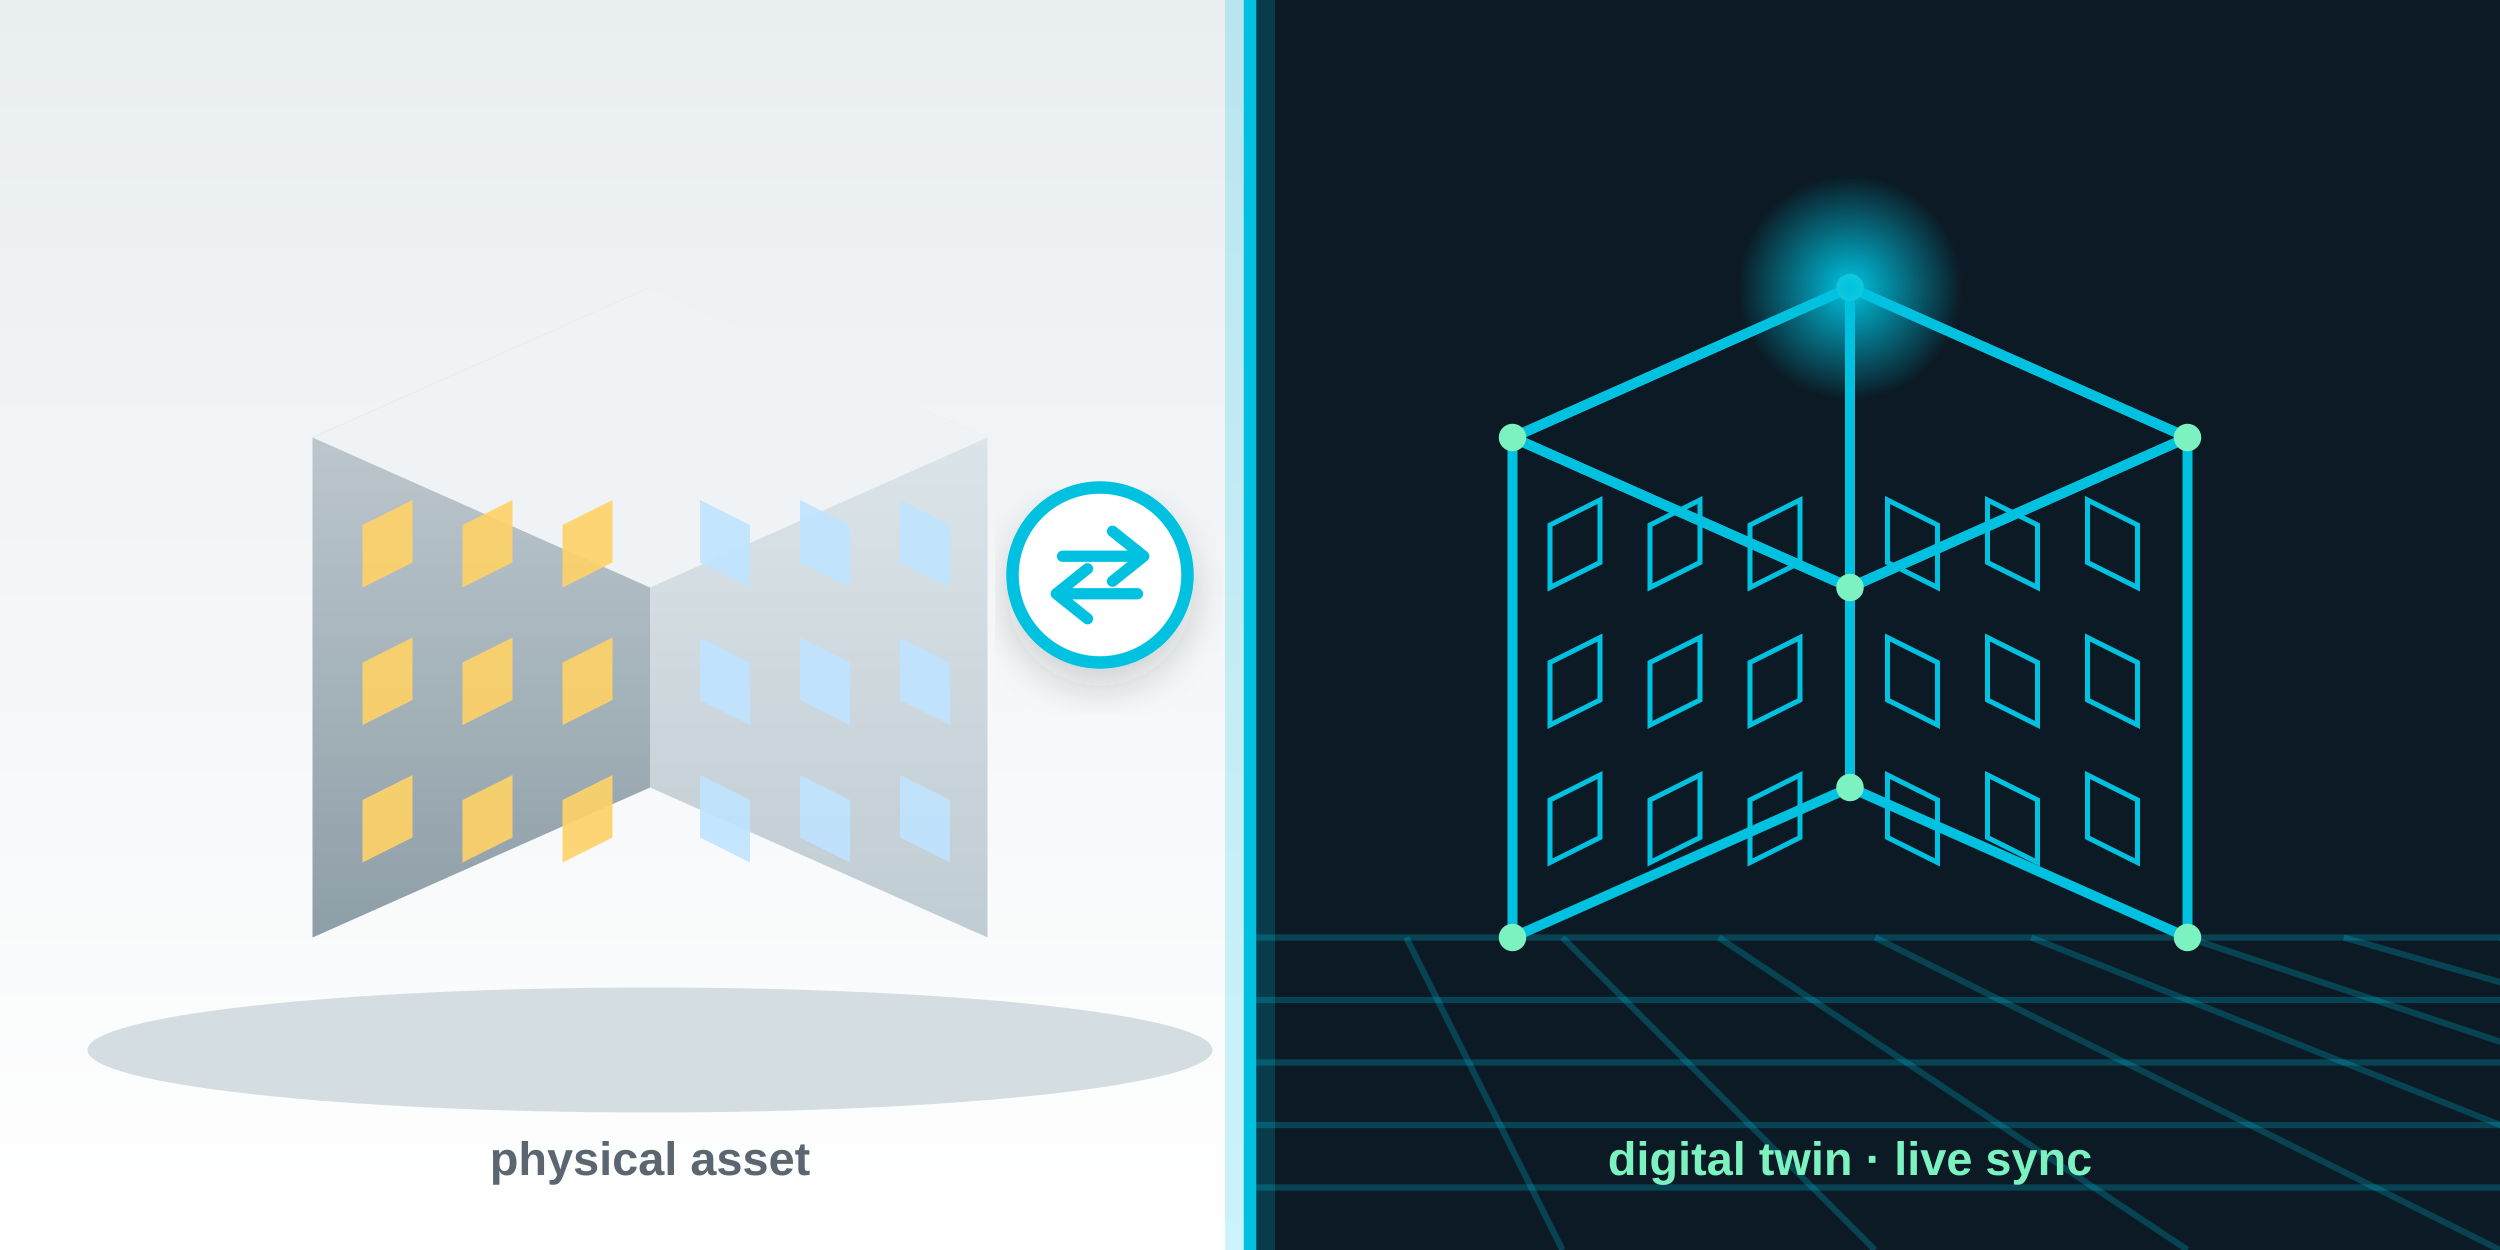
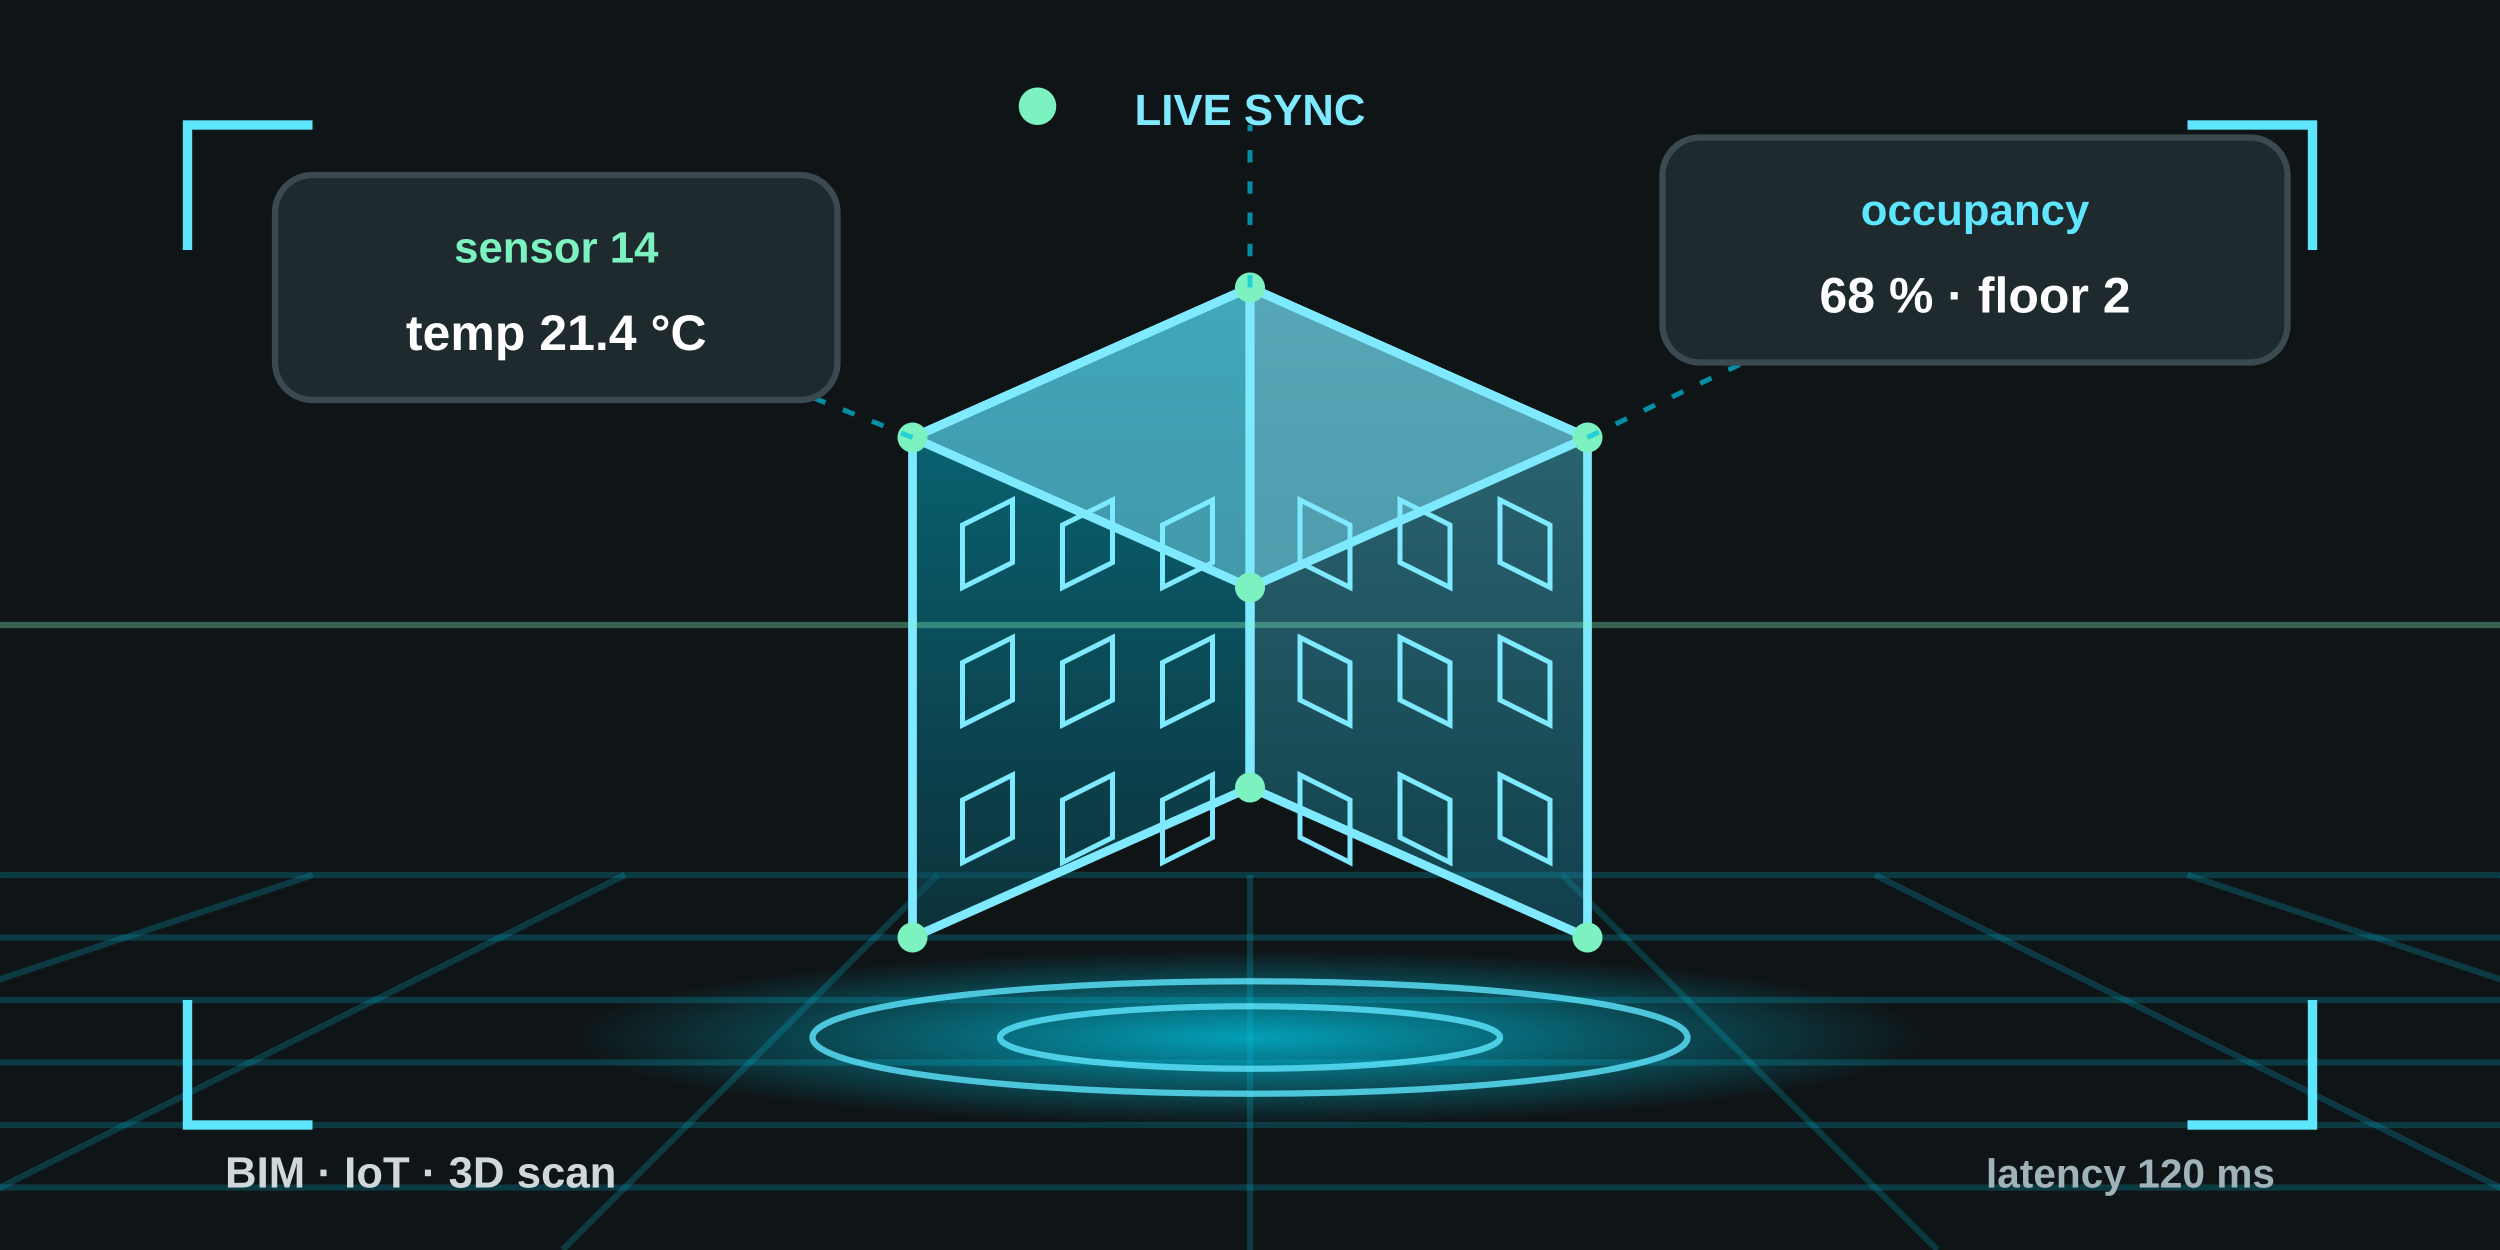
- <svg xmlns="http://www.w3.org/2000/svg" viewBox="0 0 400 200" font-family="Manrope, Arial, sans-serif" role="img" aria-label="Real building on the left mirrored by its glowing digital twin on the right">
+ <svg xmlns="http://www.w3.org/2000/svg" viewBox="0 0 400 200" font-family="Manrope, Arial, sans-serif" role="img" aria-label="Holographic digital twin of a building on a dark data grid">
  <defs>
    <filter id="sh" x="-10%" y="-10%" width="130%" height="140%">
      <feDropShadow dx="0" dy="3" stdDeviation="3" flood-color="#1f2933" flood-opacity="0.18" />
    </filter>
-     <linearGradient id="bld" x1="0" y1="0" x2="0" y2="1">
-       <stop offset="0" stop-color="#c9d3d8" />
-       <stop offset="1" stop-color="#8e9ea7" />
-     </linearGradient>
-     <linearGradient id="bldt" x1="0" y1="0" x2="0" y2="1">
-       <stop offset="0" stop-color="#e3ebef" />
-       <stop offset="1" stop-color="#c0ccd3" />
-     </linearGradient>
-     <linearGradient id="gnd" x1="0" y1="0" x2="0" y2="1">
-       <stop offset="0" stop-color="#e9eef1" />
-       <stop offset="1" stop-color="#ffffff" />
-     </linearGradient>
-     <radialGradient id="cy">
+     <radialGradient id="holo">
      <stop offset="0" stop-color="#00c2e0" />
      <stop offset="1" stop-color="#00c2e000" />
    </radialGradient>
+     <linearGradient id="hb" x1="0" y1="0" x2="0" y2="1">
+       <stop offset="0" stop-color="#00c2e0" />
+       <stop offset="1" stop-color="#0b4a5a" />
+     </linearGradient>
+     <linearGradient id="hbt" x1="0" y1="0" x2="0" y2="1">
+       <stop offset="0" stop-color="#5ee6ff" />
+       <stop offset="1" stop-color="#117a90" />
+     </linearGradient>
  </defs>
-   <rect width="400" height="200" fill="#ffffff" />
-   <rect width="200" height="200" fill="url(#gnd)" />
-   <rect x="200" width="200" height="200" fill="#0b1a24" />
-   <g stroke="#00c2e0" stroke-opacity="0.25">
-     <path d="M200 150 L400 150" />
-     <path d="M200 160 L400 160" />
-     <path d="M200 170 L400 170" />
-     <path d="M200 180 L400 180" />
-     <path d="M200 190 L400 190" />
-     <path d="M200 150 L200 200" />
-     <path d="M225 150 L250 200" />
-     <path d="M250 150 L300 200" />
-     <path d="M275 150 L350 200" />
-     <path d="M300 150 L400 200" />
-     <path d="M325 150 L450 200" />
-     <path d="M350 150 L500 200" />
-     <path d="M375 150 L550 200" />
-     <path d="M400 150 L600 200" />
+   <rect width="400" height="200" fill="#0f1416" />
+   <rect width="400" height="200" fill="#0f1416" />
+   <g stroke="#00c2e0" stroke-opacity="0.22">
+     <path d="M0 140 H400" />
+     <path d="M0 150 H400" />
+     <path d="M0 160 H400" />
+     <path d="M0 170 H400" />
+     <path d="M0 180 H400" />
+     <path d="M0 190 H400" />
+     <path d="M0 140 L-240 200" />
+     <path d="M50 140 L-130 200" />
+     <path d="M100 140 L-20 200" />
+     <path d="M150 140 L90 200" />
+     <path d="M200 140 L200 200" />
+     <path d="M250 140 L310 200" />
+     <path d="M300 140 L420 200" />
+     <path d="M350 140 L530 200" />
+     <path d="M400 140 L640 200" />
  </g>
-   <ellipse cx="104" cy="168" rx="90" ry="10" fill="#d4dde2" />
-   <polygon points="50,150 50,70 104,46 104,126" fill="url(#bld)" />
-   <polygon points="104,46 158,70 158,150 104,126" fill="url(#bldt)" />
-   <polygon points="50,70 104,46 158,70 104,94" fill="#f0f3f5" />
-   <g fill="#ffd166" opacity="0.9">
-     <polygon points="58,84 66,80 66,90 58,94" />
-     <polygon points="58,106 66,102 66,112 58,116" />
-     <polygon points="58,128 66,124 66,134 58,138" />
-     <polygon points="74,84 82,80 82,90 74,94" />
-     <polygon points="74,106 82,102 82,112 74,116" />
-     <polygon points="74,128 82,124 82,134 74,138" />
-     <polygon points="90,84 98,80 98,90 90,94" />
-     <polygon points="90,106 98,102 98,112 90,116" />
-     <polygon points="90,128 98,124 98,134 90,138" />
+   <ellipse cx="200" cy="166" rx="110" ry="14" fill="url(#holo)" opacity="0.8" />
+   <g opacity="0.95">
+     <polygon points="146,150 146,70 200,46 200,126" fill="url(#hb)" opacity="0.55" />
+     <polygon points="200,46 254,70 254,150 200,126" fill="url(#hbt)" opacity="0.45" />
+     <polygon points="146,70 200,46 254,70 200,94" fill="#7fe9ff" opacity="0.5" />
  </g>
-   <g fill="#bfe3ff" opacity="0.9">
-     <polygon points="112,80 120,84 120,94 112,90" />
-     <polygon points="112,102 120,106 120,116 112,112" />
-     <polygon points="112,124 120,128 120,138 112,134" />
-     <polygon points="128,80 136,84 136,94 128,90" />
-     <polygon points="128,102 136,106 136,116 128,112" />
-     <polygon points="128,124 136,128 136,138 128,134" />
-     <polygon points="144,80 152,84 152,94 144,90" />
-     <polygon points="144,102 152,106 152,116 144,112" />
-     <polygon points="144,124 152,128 152,138 144,134" />
+   <g fill="none" stroke="#7fe9ff" stroke-width="1.4">
+     <polygon points="146,150 146,70 200,46 200,126" />
+     <polygon points="200,46 254,70 254,150 200,126" />
+     <polygon points="146,70 200,46 254,70 200,94" />
+     <path d="M200 94 V126" />
+     <polygon points="154,84 162,80 162,90 154,94" stroke-width="0.8" />
+     <polygon points="154,106 162,102 162,112 154,116" stroke-width="0.8" />
+     <polygon points="154,128 162,124 162,134 154,138" stroke-width="0.8" />
+     <polygon points="170,84 178,80 178,90 170,94" stroke-width="0.8" />
+     <polygon points="170,106 178,102 178,112 170,116" stroke-width="0.8" />
+     <polygon points="170,128 178,124 178,134 170,138" stroke-width="0.8" />
+     <polygon points="186,84 194,80 194,90 186,94" stroke-width="0.8" />
+     <polygon points="186,106 194,102 194,112 186,116" stroke-width="0.8" />
+     <polygon points="186,128 194,124 194,134 186,138" stroke-width="0.8" />
+     <polygon points="208,80 216,84 216,94 208,90" stroke-width="0.8" />
+     <polygon points="208,102 216,106 216,116 208,112" stroke-width="0.8" />
+     <polygon points="208,124 216,128 216,138 208,134" stroke-width="0.8" />
+     <polygon points="224,80 232,84 232,94 224,90" stroke-width="0.8" />
+     <polygon points="224,102 232,106 232,116 224,112" stroke-width="0.8" />
+     <polygon points="224,124 232,128 232,138 224,134" stroke-width="0.8" />
+     <polygon points="240,80 248,84 248,94 240,90" stroke-width="0.8" />
+     <polygon points="240,102 248,106 248,116 240,112" stroke-width="0.8" />
+     <polygon points="240,124 248,128 248,138 240,134" stroke-width="0.8" />
  </g>
-   <g fill="none" stroke="#00c2e0" stroke-width="1.6">
-     <polygon points="350,150 350,70 296,46 296,126" />
-     <polygon points="296,46 242,70 242,150 296,126" />
-     <polygon points="350,70 296,46 242,70 296,94" />
-     <path d="M296 94 V126 M296 94 L350 70 M296 94 L242 70" />
-     <polygon points="342,84 334,80 334,90 342,94" stroke-width="0.8" />
-     <polygon points="342,106 334,102 334,112 342,116" stroke-width="0.8" />
-     <polygon points="342,128 334,124 334,134 342,138" stroke-width="0.8" />
-     <polygon points="326,84 318,80 318,90 326,94" stroke-width="0.8" />
-     <polygon points="326,106 318,102 318,112 326,116" stroke-width="0.8" />
-     <polygon points="326,128 318,124 318,134 326,138" stroke-width="0.8" />
-     <polygon points="310,84 302,80 302,90 310,94" stroke-width="0.8" />
-     <polygon points="310,106 302,102 302,112 310,116" stroke-width="0.8" />
-     <polygon points="310,128 302,124 302,134 310,138" stroke-width="0.8" />
-     <polygon points="288,80 280,84 280,94 288,90" stroke-width="0.8" />
-     <polygon points="288,102 280,106 280,116 288,112" stroke-width="0.8" />
-     <polygon points="288,124 280,128 280,138 288,134" stroke-width="0.8" />
-     <polygon points="272,80 264,84 264,94 272,90" stroke-width="0.8" />
-     <polygon points="272,102 264,106 264,116 272,112" stroke-width="0.8" />
-     <polygon points="272,124 264,128 264,138 272,134" stroke-width="0.8" />
-     <polygon points="256,80 248,84 248,94 256,90" stroke-width="0.8" />
-     <polygon points="256,102 248,106 248,116 256,112" stroke-width="0.8" />
-     <polygon points="256,124 248,128 248,138 256,134" stroke-width="0.8" />
+   <circle cx="146" cy="70" r="2.4" fill="#7CF2C0" />
+   <circle cx="200" cy="46" r="2.4" fill="#7CF2C0" />
+   <circle cx="254" cy="70" r="2.4" fill="#7CF2C0" />
+   <circle cx="200" cy="94" r="2.4" fill="#7CF2C0" />
+   <circle cx="146" cy="150" r="2.4" fill="#7CF2C0" />
+   <circle cx="254" cy="150" r="2.4" fill="#7CF2C0" />
+   <circle cx="200" cy="126" r="2.4" fill="#7CF2C0" />
+   <g stroke="#00c2e0" stroke-width="0.8" opacity="0.7">
+     <path d="M146 70 L96 50" stroke-dasharray="2 3" />
+     <path d="M254 70 L304 46" stroke-dasharray="2 3" />
+     <path d="M200 46 L200 20" stroke-dasharray="2 3" />
  </g>
-   <circle cx="350" cy="70" r="2.2" fill="#7CF2C0" />
-   <circle cx="296" cy="46" r="2.2" fill="#7CF2C0" />
-   <circle cx="242" cy="70" r="2.2" fill="#7CF2C0" />
-   <circle cx="296" cy="94" r="2.2" fill="#7CF2C0" />
-   <circle cx="350" cy="150" r="2.2" fill="#7CF2C0" />
-   <circle cx="242" cy="150" r="2.2" fill="#7CF2C0" />
-   <circle cx="296" cy="126" r="2.2" fill="#7CF2C0" />
-   <circle cx="296" cy="46" r="18" fill="url(#cy)" />
-   <path d="M200 0 V200" stroke="#00c2e0" stroke-width="2" />
-   <rect x="196" y="0" width="8" height="200" fill="#00c2e0" opacity="0.2" />
-   <text x="104" y="188" font-size="7.5" font-weight="700" fill="#5b6670" text-anchor="middle">physical asset</text>
-   <text x="296" y="188" font-size="7.5" font-weight="700" fill="#7CF2C0" text-anchor="middle">digital twin · live sync</text>
-   <g transform="translate(176 92)">
-     <circle r="14" fill="#ffffff" stroke="#00c2e0" stroke-width="2" filter="url(#sh)" />
-     <path d="M-6 -3 H6 M2 -7 L7 -3 L2 1 M6 3 H-6 M-2 -1 L-7 3 L-2 7" fill="none" stroke="#00c2e0" stroke-width="1.8" stroke-linecap="round" stroke-linejoin="round" />
+   <g transform="translate(44 28)">
+     <rect width="90" height="36" rx="6" fill="#1f2a2e" stroke="#3b4a50" />
+     <text x="45.0" y="14" font-size="7" font-weight="800" fill="#7CF2C0" text-anchor="middle">sensor 14</text>
+     <text x="45.0" y="28" font-size="8" font-weight="700" fill="#ffffff" text-anchor="middle">temp 21.4 °C</text>
  </g>
+   <g transform="translate(266 22)">
+     <rect width="100" height="36" rx="6" fill="#1f2a2e" stroke="#3b4a50" />
+     <text x="50.0" y="14" font-size="7" font-weight="800" fill="#5ee6ff" text-anchor="middle">occupancy</text>
+     <text x="50.0" y="28" font-size="8" font-weight="700" fill="#ffffff" text-anchor="middle">68 % · floor 2</text>
+   </g>
+   <g transform="translate(200 20)">
+     <text x="0" y="0" font-size="7" font-weight="800" fill="#7fe9ff" text-anchor="middle">LIVE SYNC</text>
+     <circle cx="-34" cy="-3" r="3" fill="#7CF2C0" />
+   </g>
+   <g stroke="#5ee6ff" stroke-width="1" fill="none" opacity="0.8">
+     <ellipse cx="200" cy="166" rx="70" ry="9" />
+     <ellipse cx="200" cy="166" rx="40" ry="5" />
+   </g>
+   <path d="M0 100 H400" stroke="#7CF2C0" stroke-width="1" opacity="0.35" />
+   <g stroke="#5ee6ff" stroke-width="1.5" fill="none">
+     <path d="M30 40 V20 H50 M350 20 H370 V40 M30 160 V180 H50 M350 180 H370 V160" />
+   </g>
+   <text x="36" y="190" font-size="7" font-weight="700" fill="#cfd8da" text-anchor="start">BIM · IoT · 3D scan</text>
+   <text x="364" y="190" font-size="6.5" font-weight="600" fill="#9fb3b8" text-anchor="end">latency 120 ms</text>
</svg>
